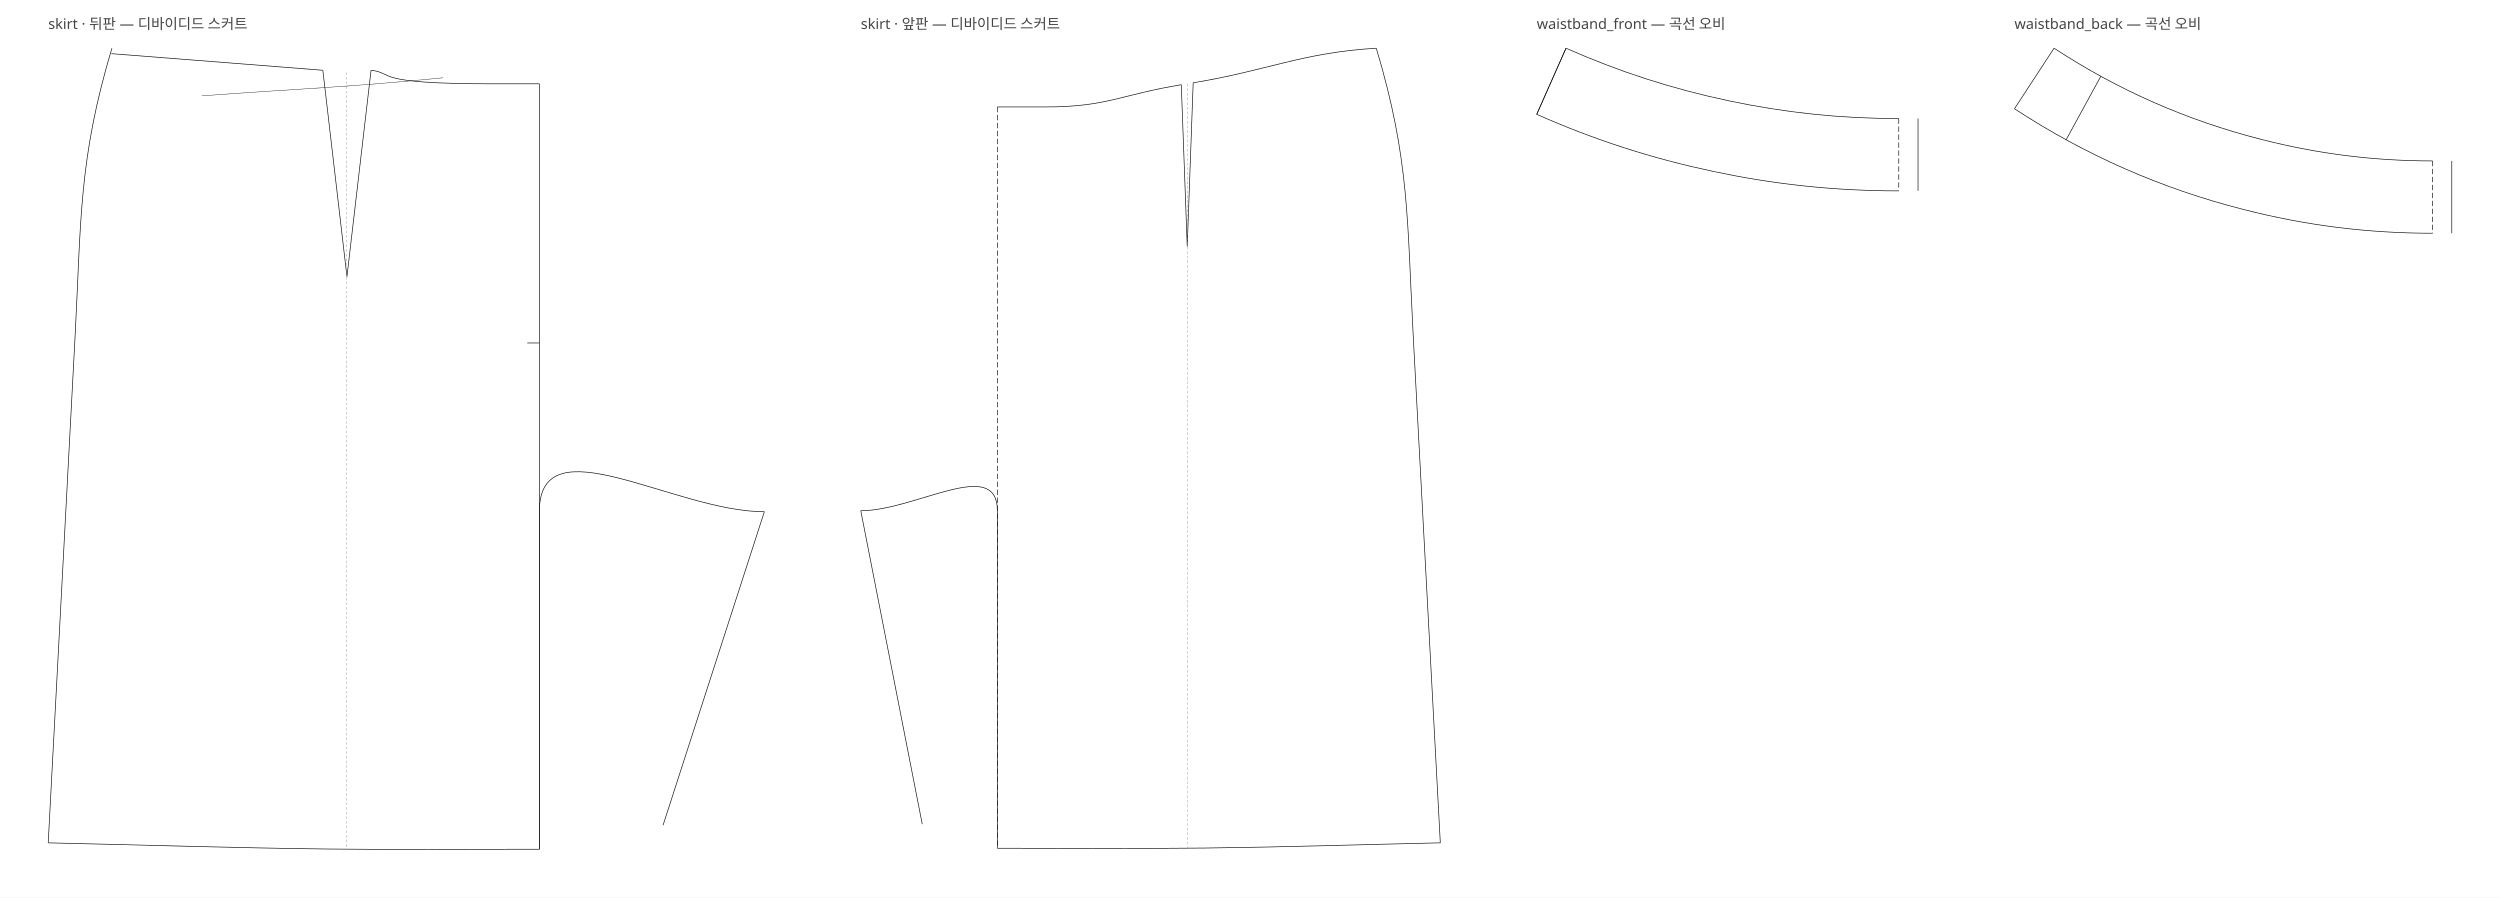
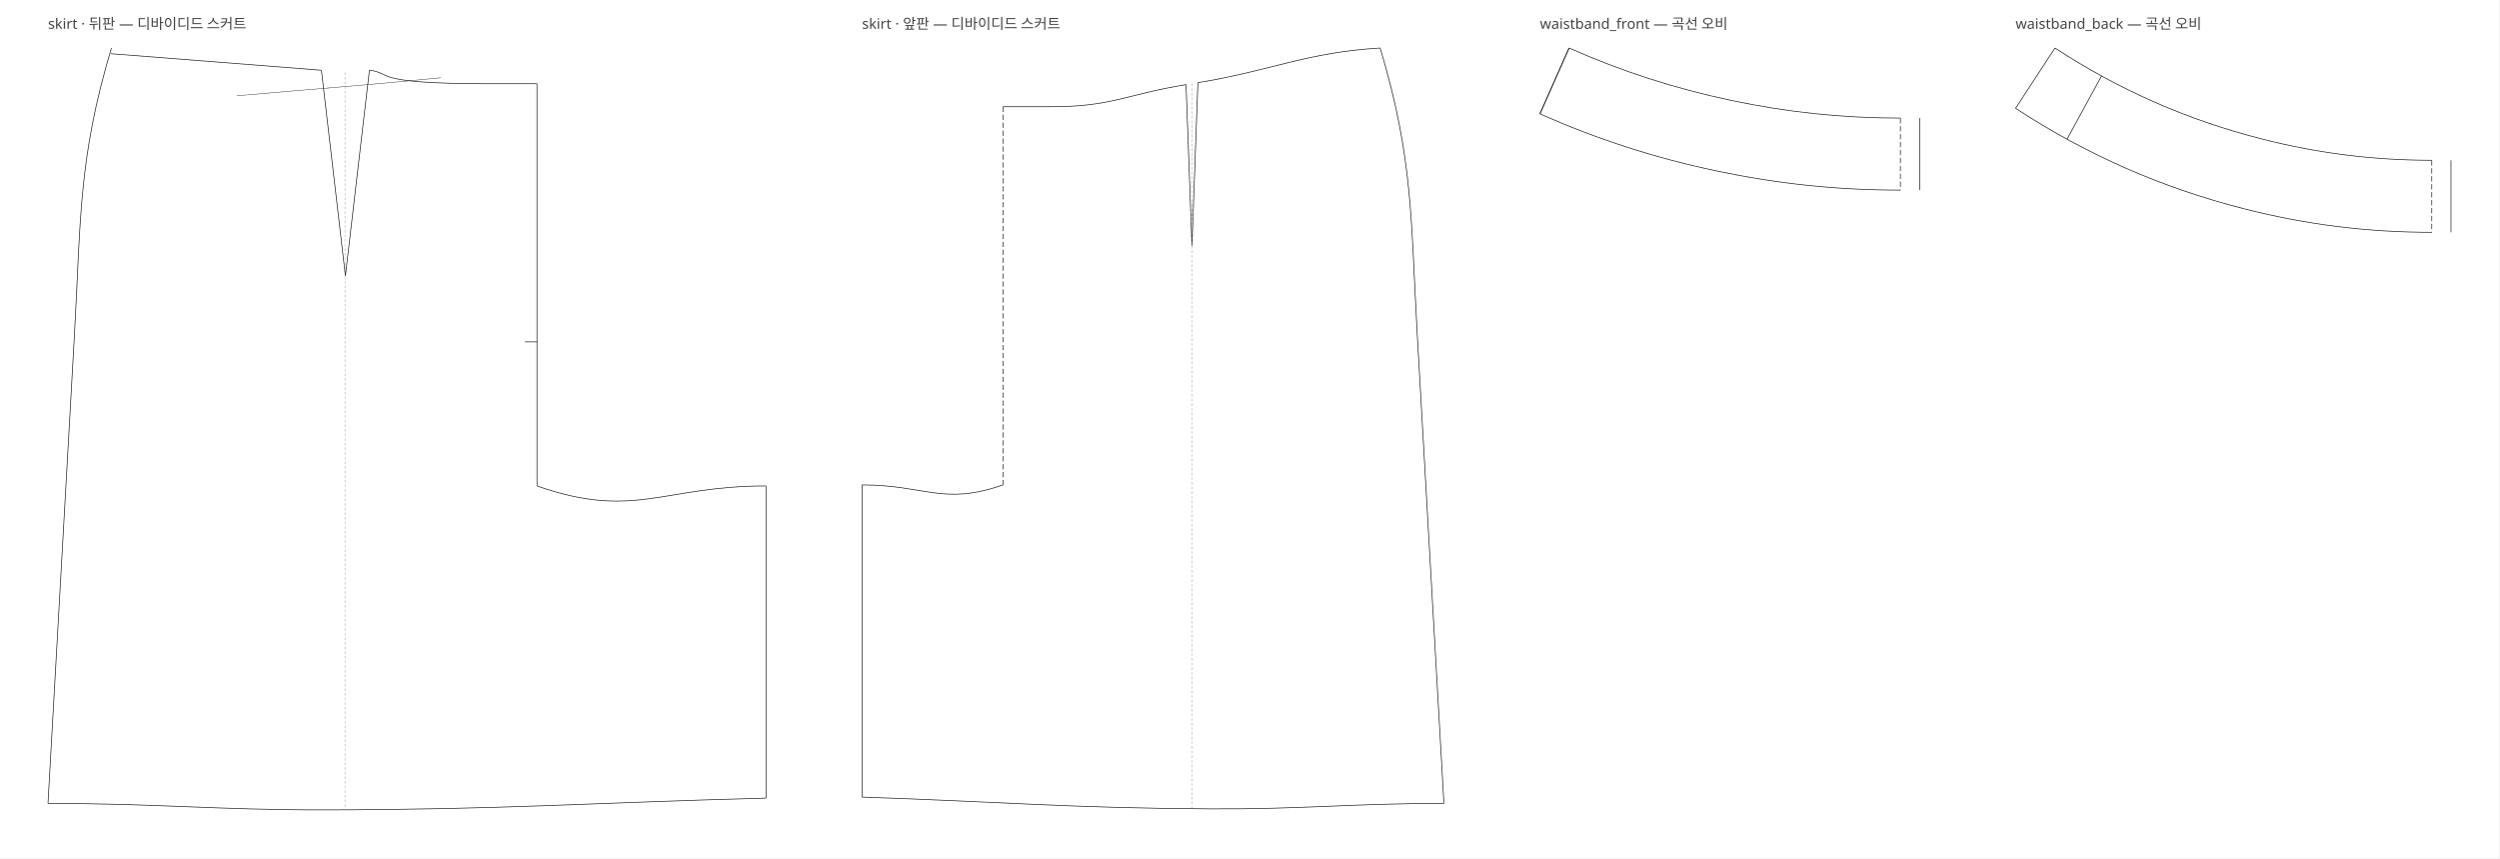
- <svg xmlns="http://www.w3.org/2000/svg" width="1317.001mm" height="472.894mm" viewBox="0 0 1317.001 472.894">
+ <svg xmlns="http://www.w3.org/2000/svg" width="1322.255mm" height="453.869mm" viewBox="0 0 1322.255 453.869">
  <rect width="100%" height="100%" fill="white" />
  <g id="skirt · 뒤판">
    <g id="outline" fill="none" stroke="#111" stroke-width="0.35">
-       <path d="M284.122 44.153L284.122 447.378" />
-       <path d="M284.122 44.153C278.026 44.153 274.216 44.153 258.722 44.153C195.072 44.153 208.123 38.444 195.473 37.016" />
-       <path d="M170.073 37.016L58.697 28.278" />
-       <path d="M58.959 25.4C41.348 84.105 42.789 116.186 39.543 177.389C34.734 268.043 30.209 353.364 25.4 444.017" />
-       <path d="M284.122 447.378C246.34 447.378 210.779 447.702 173 447.268C122.807 446.69 75.584 445.122 25.4 444.017" />
-       <path d="M284.122 447.378C284.122 376.258 284.122 340.698 284.122 269.578C284.122 222.165 355.242 269.578 402.655 269.578" />
-       <path d="M402.655 269.578L349.315 434.678" />
+       <path d="M284.118 44.294L284.118 257.019" />
+       <path d="M284.118 44.294C278.022 44.294 274.212 44.294 258.718 44.294C195.068 44.294 208.119 38.584 195.469 37.156" />
+       <path d="M170.069 37.156L58.693 28.419" />
+       <path d="M58.97 25.4C41.358 84.105 42.836 116.175 39.381 177.367C34.627 261.543 30.153 340.768 25.4 424.943" />
+       <path d="M405.297 422.119C312.376 424.612 265.949 428.179 172.996 428.352C113.942 428.463 84.454 424.943 25.4 424.943" />
+       <path d="M284.118 257.019C335.587 275.033 350.766 257.019 405.297 257.019" />
+       <path d="M405.297 257.019L405.297 422.119" />
    </g>
    <g id="dart" fill="none" stroke="#111" stroke-width="0.35">
-       <path d="M195.473 37.016L182.773 145.753L170.073 37.016" />
+       <path d="M195.469 37.156L182.769 145.894L170.069 37.156" />
    </g>
    <g id="construction" fill="none" stroke="#888" stroke-width="0.21" stroke-dasharray="1.4,1.05">
-       <path d="M182.522 38.106L182.522 447.378" />
+       <path d="M182.518 38.246L182.518 428.469" />
    </g>
    <g id="mark" fill="none" stroke="#111" stroke-width="0.21">
-       <path d="M233.322 40.978C182.632 46.047 157.122 46.693 106.322 50.503" />
+       <path d="M233.318 41.119C190.185 45.432 168.548 46.834 125.368 50.644" />
    </g>
    <g id="notch" fill="none" stroke="#111" stroke-width="0.35">
-       <path d="M284.122 180.678L277.772 180.678" />
+       <path d="M284.118 180.819L277.768 180.819" />
    </g>
    <text x="25.4" y="15.24" font-size="7.62" font-family="sans-serif" fill="#444">skirt · 뒤판 — 디바이디드 스커트</text>
  </g>
  <g id="skirt · 앞판">
    <g id="outline" fill="none" stroke="#111" stroke-width="0.35">
-       <path d="M525.422 56.335C533.804 56.335 542.44 56.335 550.822 56.335C583.416 56.335 590.136 49.902 622.301 44.639" />
-       <path d="M628.568 43.613C667.32 37.272 685.835 27.752 725.032 25.4" />
-       <path d="M725.032 25.4C742.644 84.105 741.237 116.179 744.506 177.382C749.349 268.035 753.907 353.355 758.75 444.007" />
-       <path d="M525.422 446.86C562.664 446.86 597.718 447.179 634.957 446.748C677.054 446.26 716.66 444.939 758.75 444.007" />
-       <path d="M525.422 446.86C525.422 375.74 525.422 340.18 525.422 269.06C525.422 240.273 482.242 269.06 453.455 269.06" />
-       <path d="M453.455 269.06L485.84 434.16" />
+       <path d="M530.677 56.452C539.059 56.452 547.695 56.452 556.077 56.452C588.67 56.452 595.39 50.019 627.556 44.755" />
+       <path d="M633.823 43.73C672.575 37.389 691.068 27.752 730.265 25.4" />
+       <path d="M730.265 25.4C747.876 84.105 746.436 116.168 749.917 177.359C754.706 261.534 759.212 340.758 764.001 424.933" />
+       <path d="M456.097 421.577C529.742 424.07 566.524 427.418 640.211 427.809C689.74 428.071 714.472 424.933 764.001 424.933" />
+       <path d="M530.677 256.477C499 267.564 489.658 256.477 456.097 256.477" />
+       <path d="M456.097 256.477L456.097 421.577" />
    </g>
    <g id="dart" fill="none" stroke="#111" stroke-width="0.35">
-       <path d="M622.301 44.639L625.435 129.851L628.568 43.613" />
+       <path d="M627.556 44.755L630.689 129.968L633.823 43.73" />
    </g>
    <g id="construction" fill="none" stroke="#888" stroke-width="0.21" stroke-dasharray="1.4,1.05">
-       <path d="M625.435 44.126L625.435 446.86" />
+       <path d="M630.689 44.243L630.689 427.927" />
    </g>
    <g id="fold" fill="none" stroke="#111" stroke-width="0.35" stroke-dasharray="2.8,1.4">
-       <path d="M525.422 56.335L525.422 446.86" />
+       <path d="M530.677 56.452L530.677 256.477" />
    </g>
-     <text x="453.455" y="15.24" font-size="7.62" font-family="sans-serif" fill="#444">skirt · 앞판 — 디바이디드 스커트</text>
+     <text x="456.097" y="15.24" font-size="7.62" font-family="sans-serif" fill="#444">skirt · 앞판 — 디바이디드 스커트</text>
  </g>
  <g id="waistband_front">
    <g id="outline" fill="none" stroke="#111" stroke-width="0.35">
-       <path d="M1000.259 62.456C969.635 62.456 940.639 59.425 910.677 53.091C880.715 46.757 852.973 37.794 824.969 25.4" />
-       <path d="M1000.259 100.556C966.941 100.556 935.394 97.258 902.797 90.367C870.2 83.476 840.017 73.724 809.55 60.24" />
-       <path d="M824.969 25.4L809.55 60.24" />
+       <path d="M1005.513 62.457C974.889 62.457 945.892 59.425 915.93 53.091C885.967 46.757 858.225 37.794 830.22 25.4" />
+       <path d="M1005.513 100.557C972.195 100.557 940.647 97.259 908.049 90.368C875.452 83.476 845.268 73.725 814.801 60.24" />
+       <path d="M830.22 25.4L814.801 60.24" />
    </g>
    <g id="notch" fill="none" stroke="#111" stroke-width="0.35">
-       <path d="M824.969 25.4L809.55 60.24" />
+       <path d="M830.22 25.4L814.801 60.24" />
    </g>
    <g id="grain" fill="none" stroke="#111" stroke-width="0.35">
-       <path d="M1010.419 62.456L1010.419 100.556" />
+       <path d="M1015.673 62.457L1015.673 100.557" />
    </g>
    <g id="fold" fill="none" stroke="#111" stroke-width="0.35" stroke-dasharray="2.8,1.4">
-       <path d="M1000.259 62.456L1000.259 100.556" />
+       <path d="M1005.513 62.457L1005.513 100.557" />
    </g>
-     <text x="809.55" y="15.24" font-size="7.62" font-family="sans-serif" fill="#444">waistband_front — 곡선 오비</text>
+     <text x="814.801" y="15.24" font-size="7.62" font-family="sans-serif" fill="#444">waistband_front — 곡선 오비</text>
  </g>
  <g id="waistband_back">
    <g id="outline" fill="none" stroke="#111" stroke-width="0.35">
-       <path d="M1281.441 84.775C1250.544 84.775 1221.214 81.089 1191.277 73.445C1151.971 63.409 1116.021 47.594 1082.063 25.4" />
-       <path d="M1281.441 122.875C1247.314 122.875 1214.917 118.804 1181.851 110.361C1138.436 99.275 1098.727 81.806 1061.219 57.293" />
-       <path d="M1082.063 25.4L1061.219 57.293" />
+       <path d="M1286.695 84.775C1255.798 84.775 1226.467 81.089 1196.531 73.445C1157.225 63.409 1121.275 47.594 1087.317 25.4" />
+       <path d="M1286.695 122.875C1252.568 122.875 1220.171 118.804 1187.105 110.361C1143.69 99.275 1103.981 81.806 1066.473 57.293" />
+       <path d="M1087.317 25.4L1066.473 57.293" />
    </g>
    <g id="notch" fill="none" stroke="#111" stroke-width="0.35">
-       <path d="M1106.72 40.161L1088.454 73.597" />
+       <path d="M1111.973 40.161L1093.707 73.597" />
    </g>
    <g id="grain" fill="none" stroke="#111" stroke-width="0.35">
-       <path d="M1291.601 84.775L1291.601 122.875" />
+       <path d="M1296.855 84.775L1296.855 122.875" />
    </g>
    <g id="fold" fill="none" stroke="#111" stroke-width="0.35" stroke-dasharray="2.8,1.4">
-       <path d="M1281.441 84.775L1281.441 122.875" />
+       <path d="M1286.695 84.775L1286.695 122.875" />
    </g>
-     <text x="1061.219" y="15.24" font-size="7.62" font-family="sans-serif" fill="#444">waistband_back — 곡선 오비</text>
+     <text x="1066.473" y="15.24" font-size="7.62" font-family="sans-serif" fill="#444">waistband_back — 곡선 오비</text>
  </g>
</svg>
